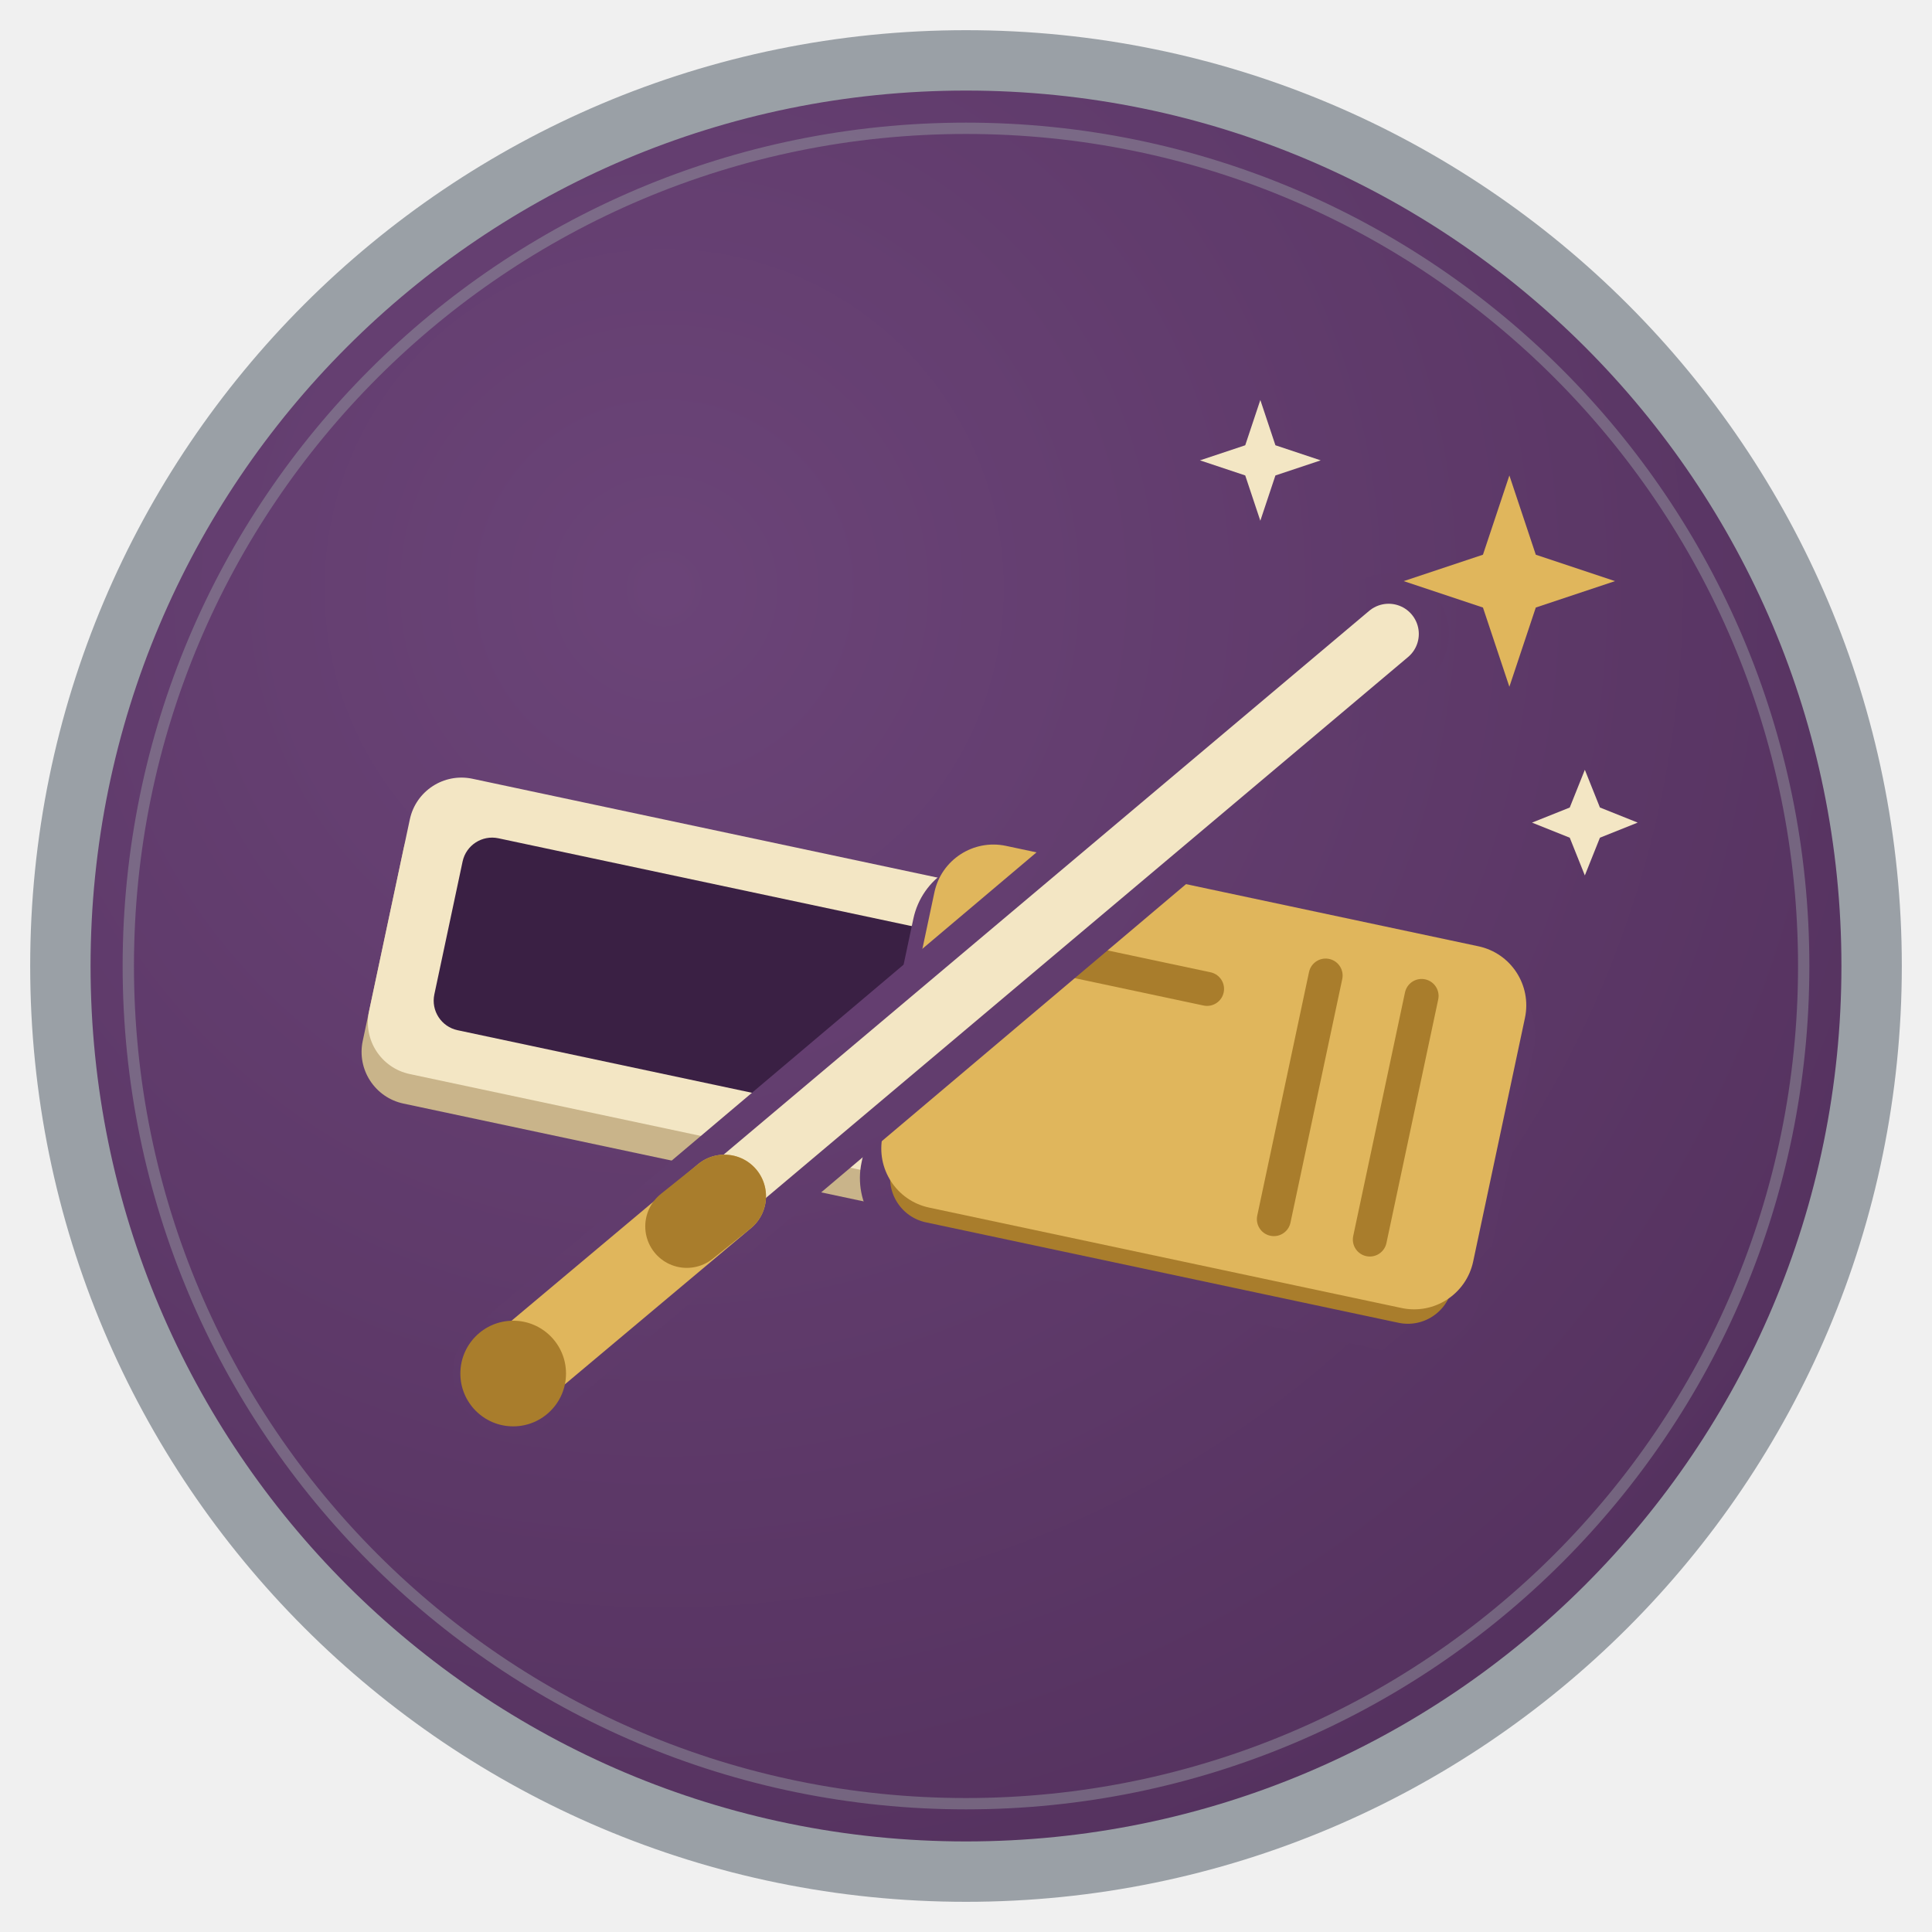
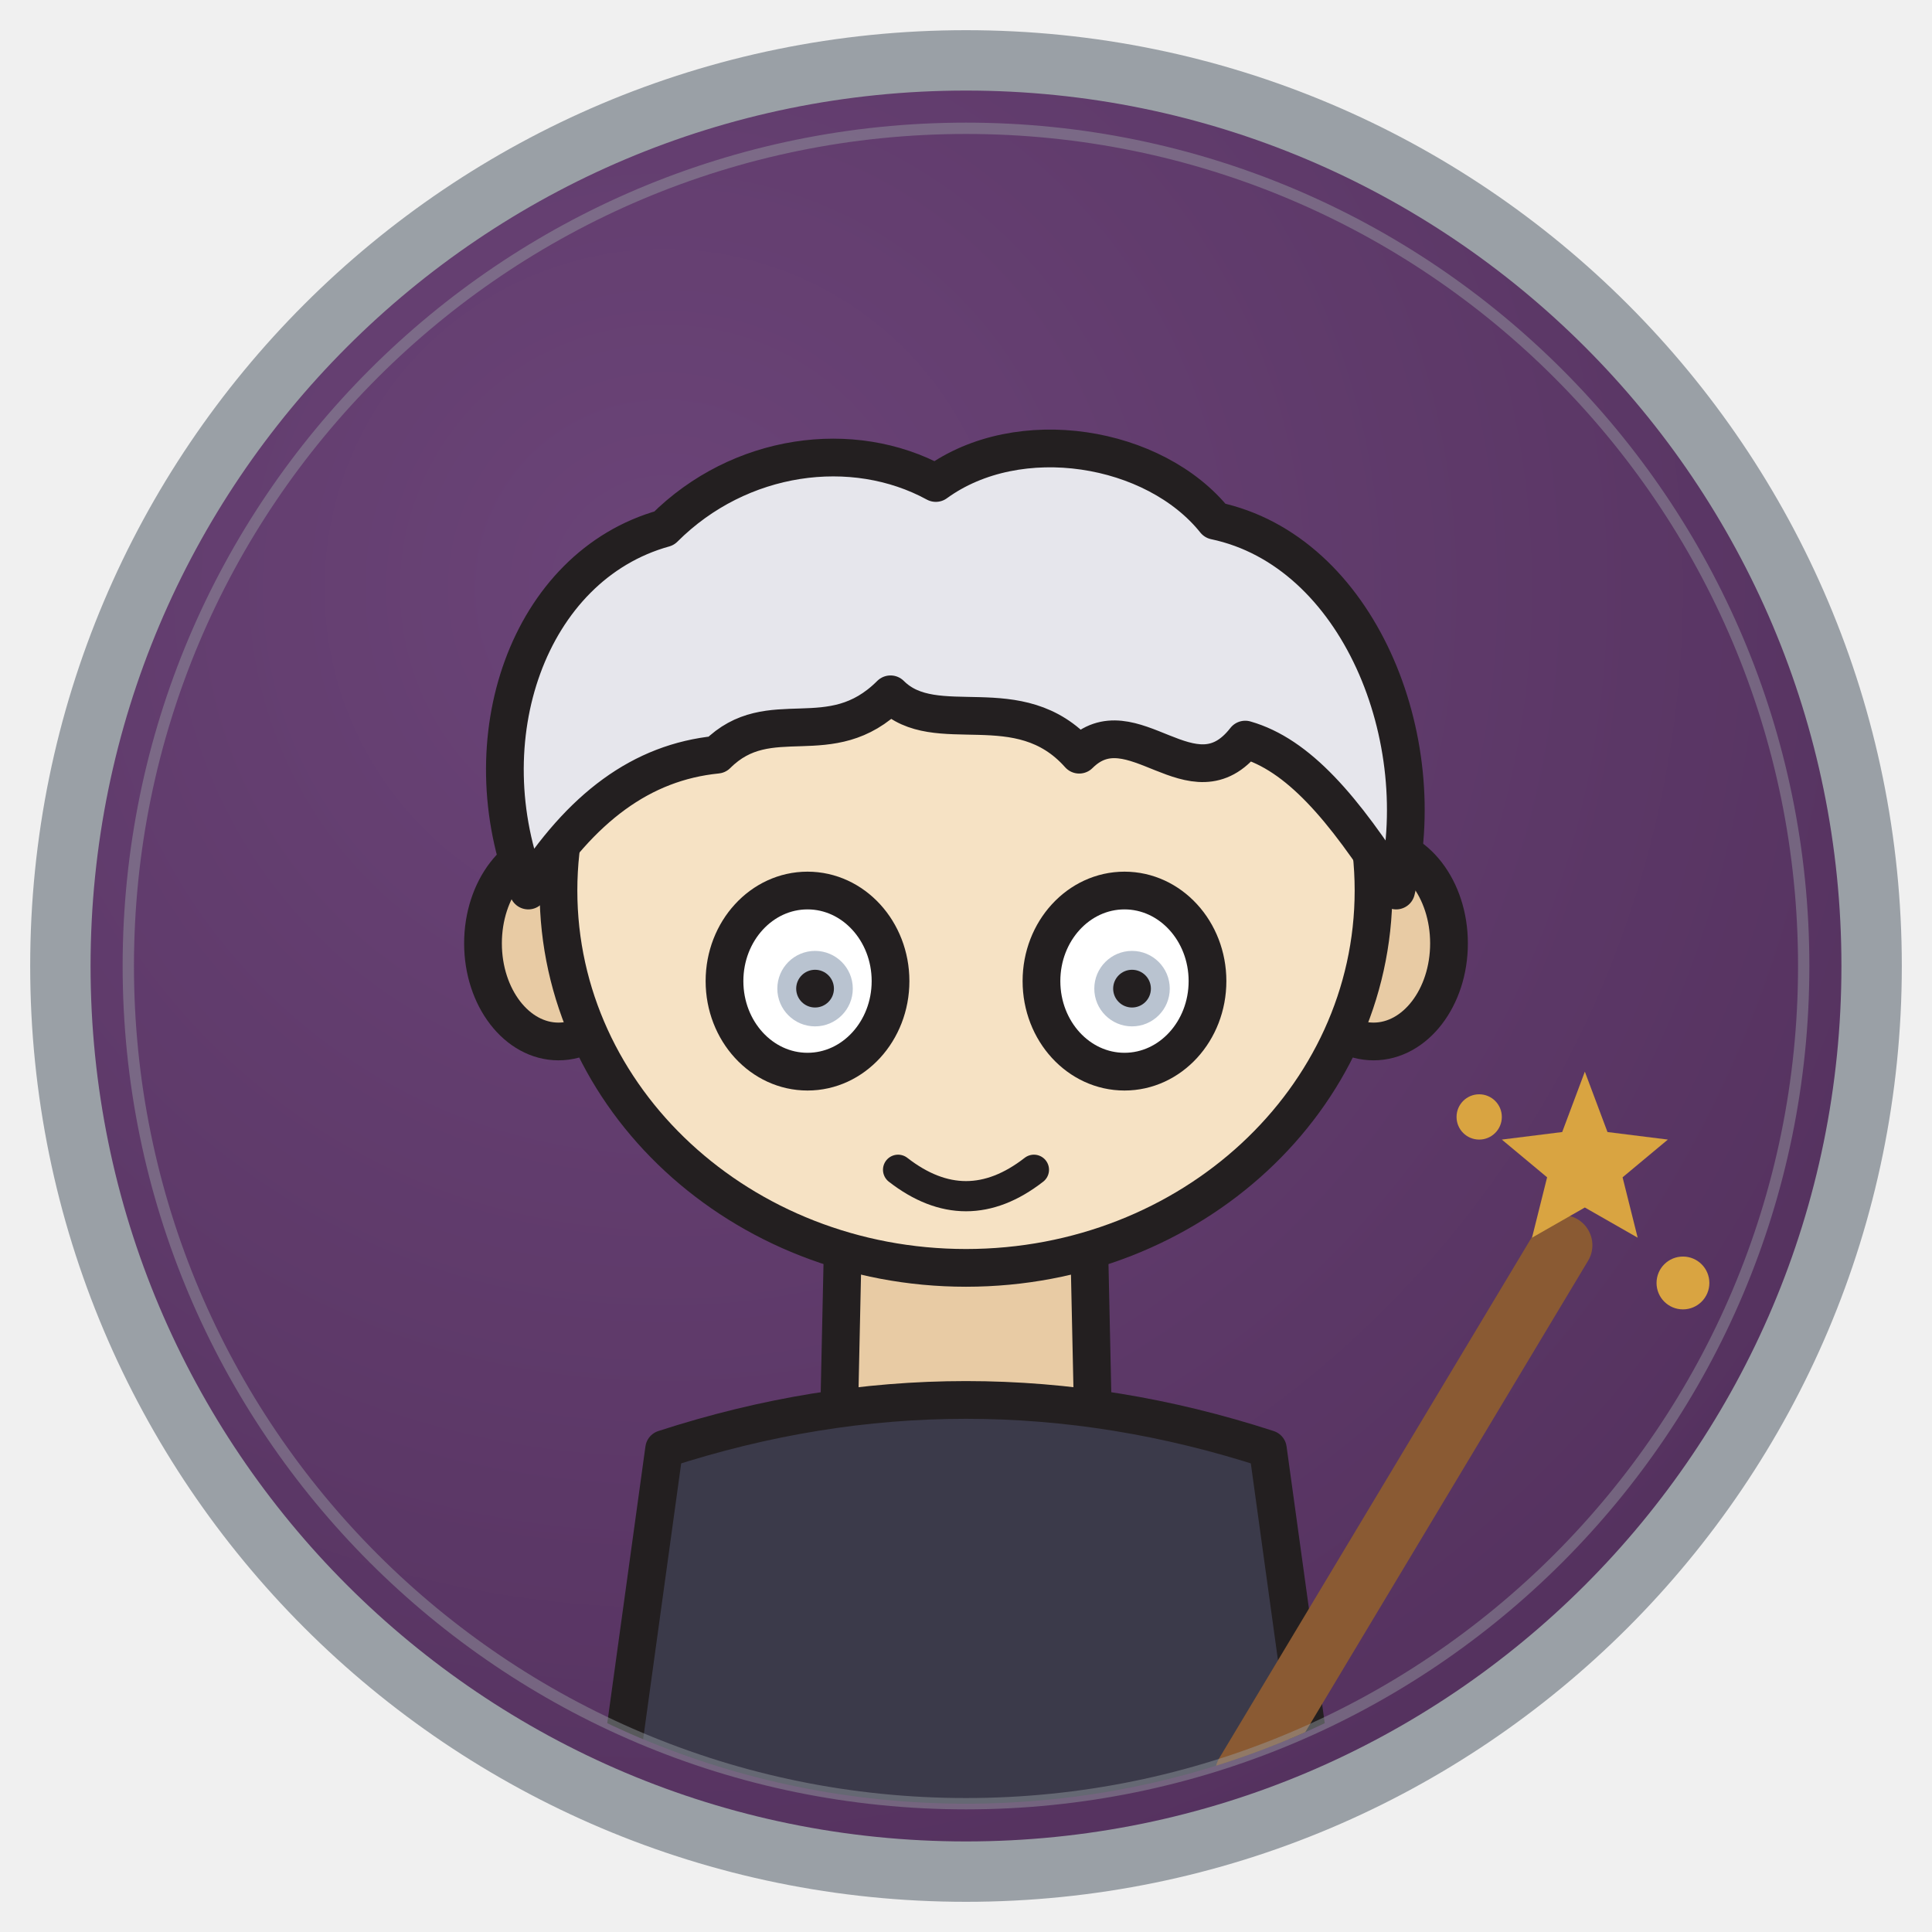
<svg xmlns="http://www.w3.org/2000/svg" viewBox="0 0 512 512" width="512" height="512">
  <defs>
    <radialGradient id="field" gradientUnits="userSpaceOnUse" cx="176" cy="156" r="360">
      <stop offset="0" stop-color="#6B4478" />
      <stop offset="1" stop-color="#55325F" />
    </radialGradient>
    <clipPath id="inner">
      <circle cx="256" cy="256" r="222" fill="#FFFFFF" />
    </clipPath>
  </defs>
  <circle cx="256" cy="256" r="240" fill="url(#field)" />
-   <g clip-path="url(#inner)" stroke-linecap="round" stroke-linejoin="round">
-     <g transform="translate(-4 8)">
-       <g transform="rotate(12 256 256)">
-         <rect x="106" y="234" width="210" height="80" rx="14" fill="#C9B48A" />
-         <rect x="106" y="226" width="210" height="80" rx="14" fill="#F3E6C4" />
-         <rect x="122" y="240" width="140" height="52" rx="8" fill="#3A2044" />
-         <rect x="246" y="222" width="160" height="98" rx="16" fill="#A97D2C" stroke="url(#field)" stroke-width="8" />
-         <rect x="246" y="214" width="160" height="98" rx="16" fill="#E0B65C" />
-         <line x1="352" y1="230" x2="352" y2="296" fill="none" stroke="#A97D2C" stroke-width="9" />
-         <line x1="378" y1="230" x2="378" y2="296" fill="none" stroke="#A97D2C" stroke-width="9" />
-         <line x1="268" y1="240" x2="322" y2="240" fill="none" stroke="#A97D2C" stroke-width="9" />
-       </g>
-       <g>
-         <line x1="140" y1="356" x2="372" y2="160" fill="none" stroke="url(#field)" stroke-width="32" />
-         <line x1="150" y1="347" x2="372" y2="160" fill="none" stroke="#F3E6C4" stroke-width="16" />
-         <line x1="140" y1="356" x2="196" y2="309" fill="none" stroke="#E0B65C" stroke-width="22" />
-         <line x1="186" y1="317" x2="196" y2="309" fill="none" stroke="#A97D2C" stroke-width="22" />
-         <circle cx="140" cy="356" r="14" fill="#A97D2C" />
-       </g>
-       <polygon points="404,118 411,139 432,146 411,153 404,174 397,153 376,146 397,139" fill="#E0B65C" />
-       <polygon points="338,98 342,110 354,114 342,118 338,130 334,118 322,114 334,110" fill="#F3E6C4" />
-       <polygon points="424,196 428,206 438,210 428,214 424,224 420,214 410,210 420,206" fill="#F3E6C4" />
+   <g clip-path="url(#inner)">
+     <path d="M 224 300 L 288 300 L 290 392 L 222 392 Z" fill="#E8CBA4" stroke="#231F20" stroke-width="10" stroke-linejoin="round" stroke-linecap="round" />
+     <path d="M 160 500 L 176 384 Q 256 358 336 384 L 352 500 Z" fill="#3B3A4A" stroke="#231F20" stroke-width="10" stroke-linejoin="round" stroke-linecap="round" />
+     <ellipse cx="148" cy="250" rx="20" ry="26" fill="#E8CBA4" stroke="#231F20" stroke-width="10" stroke-linejoin="round" stroke-linecap="round" />
+     <ellipse cx="364" cy="250" rx="20" ry="26" fill="#E8CBA4" stroke="#231F20" stroke-width="10" stroke-linejoin="round" stroke-linecap="round" />
+     <ellipse cx="256" cy="236" rx="108" ry="100" fill="#F6E2C4" stroke="#231F20" stroke-width="10" stroke-linejoin="round" stroke-linecap="round" />
+     <path d="M 140 236 C 124 196 140 150 176 140 C 196 120 226 116 248 128 C 270 112 306 118 322 138 C 360 146 380 196 370 236 C 356 214 344 200 330 196 C 316 214 300 186 286 200 C 270 182 248 196 236 184 C 220 200 204 186 190 200 C 170 202 154 214 140 236 Z" fill="#E6E6EC" stroke="#231F20" stroke-width="10" stroke-linejoin="round" stroke-linecap="round" />
+     <ellipse cx="214" cy="260" rx="22" ry="24" fill="#FFFFFF" stroke="#231F20" stroke-width="10" stroke-linejoin="round" stroke-linecap="round" />
+     <ellipse cx="298" cy="260" rx="22" ry="24" fill="#FFFFFF" stroke="#231F20" stroke-width="10" stroke-linejoin="round" stroke-linecap="round" />
+     <circle cx="216" cy="262" r="10" fill="#B9C3D0" />
+     <circle cx="300" cy="262" r="10" fill="#B9C3D0" />
+     <circle cx="216" cy="262" r="5" fill="#231F20" />
+     <circle cx="300" cy="262" r="5" fill="#231F20" />
+     <path d="M 238 310 Q 256 324 274 310" fill="none" stroke="#231F20" stroke-width="8" stroke-linecap="round" />
+     <line x1="330" y1="470" x2="414" y2="330" stroke="#8A5A33" stroke-width="16" stroke-linecap="round" />
+     <g fill="#D9A441">
+       <polygon points="420,284 426,300 442,302 430,312 434,328 420,320 406,328 410,312 398,302 414,300" />
+       <circle cx="446" cy="340" r="7" />
+       <circle cx="392" cy="296" r="6" />
    </g>
  </g>
  <circle cx="256" cy="256" r="240" fill="none" stroke="#9AA0A6" stroke-width="16" />
  <circle cx="256" cy="256" r="222" fill="none" stroke="#9AA0A6" stroke-width="3" stroke-opacity="0.45" />
</svg>
